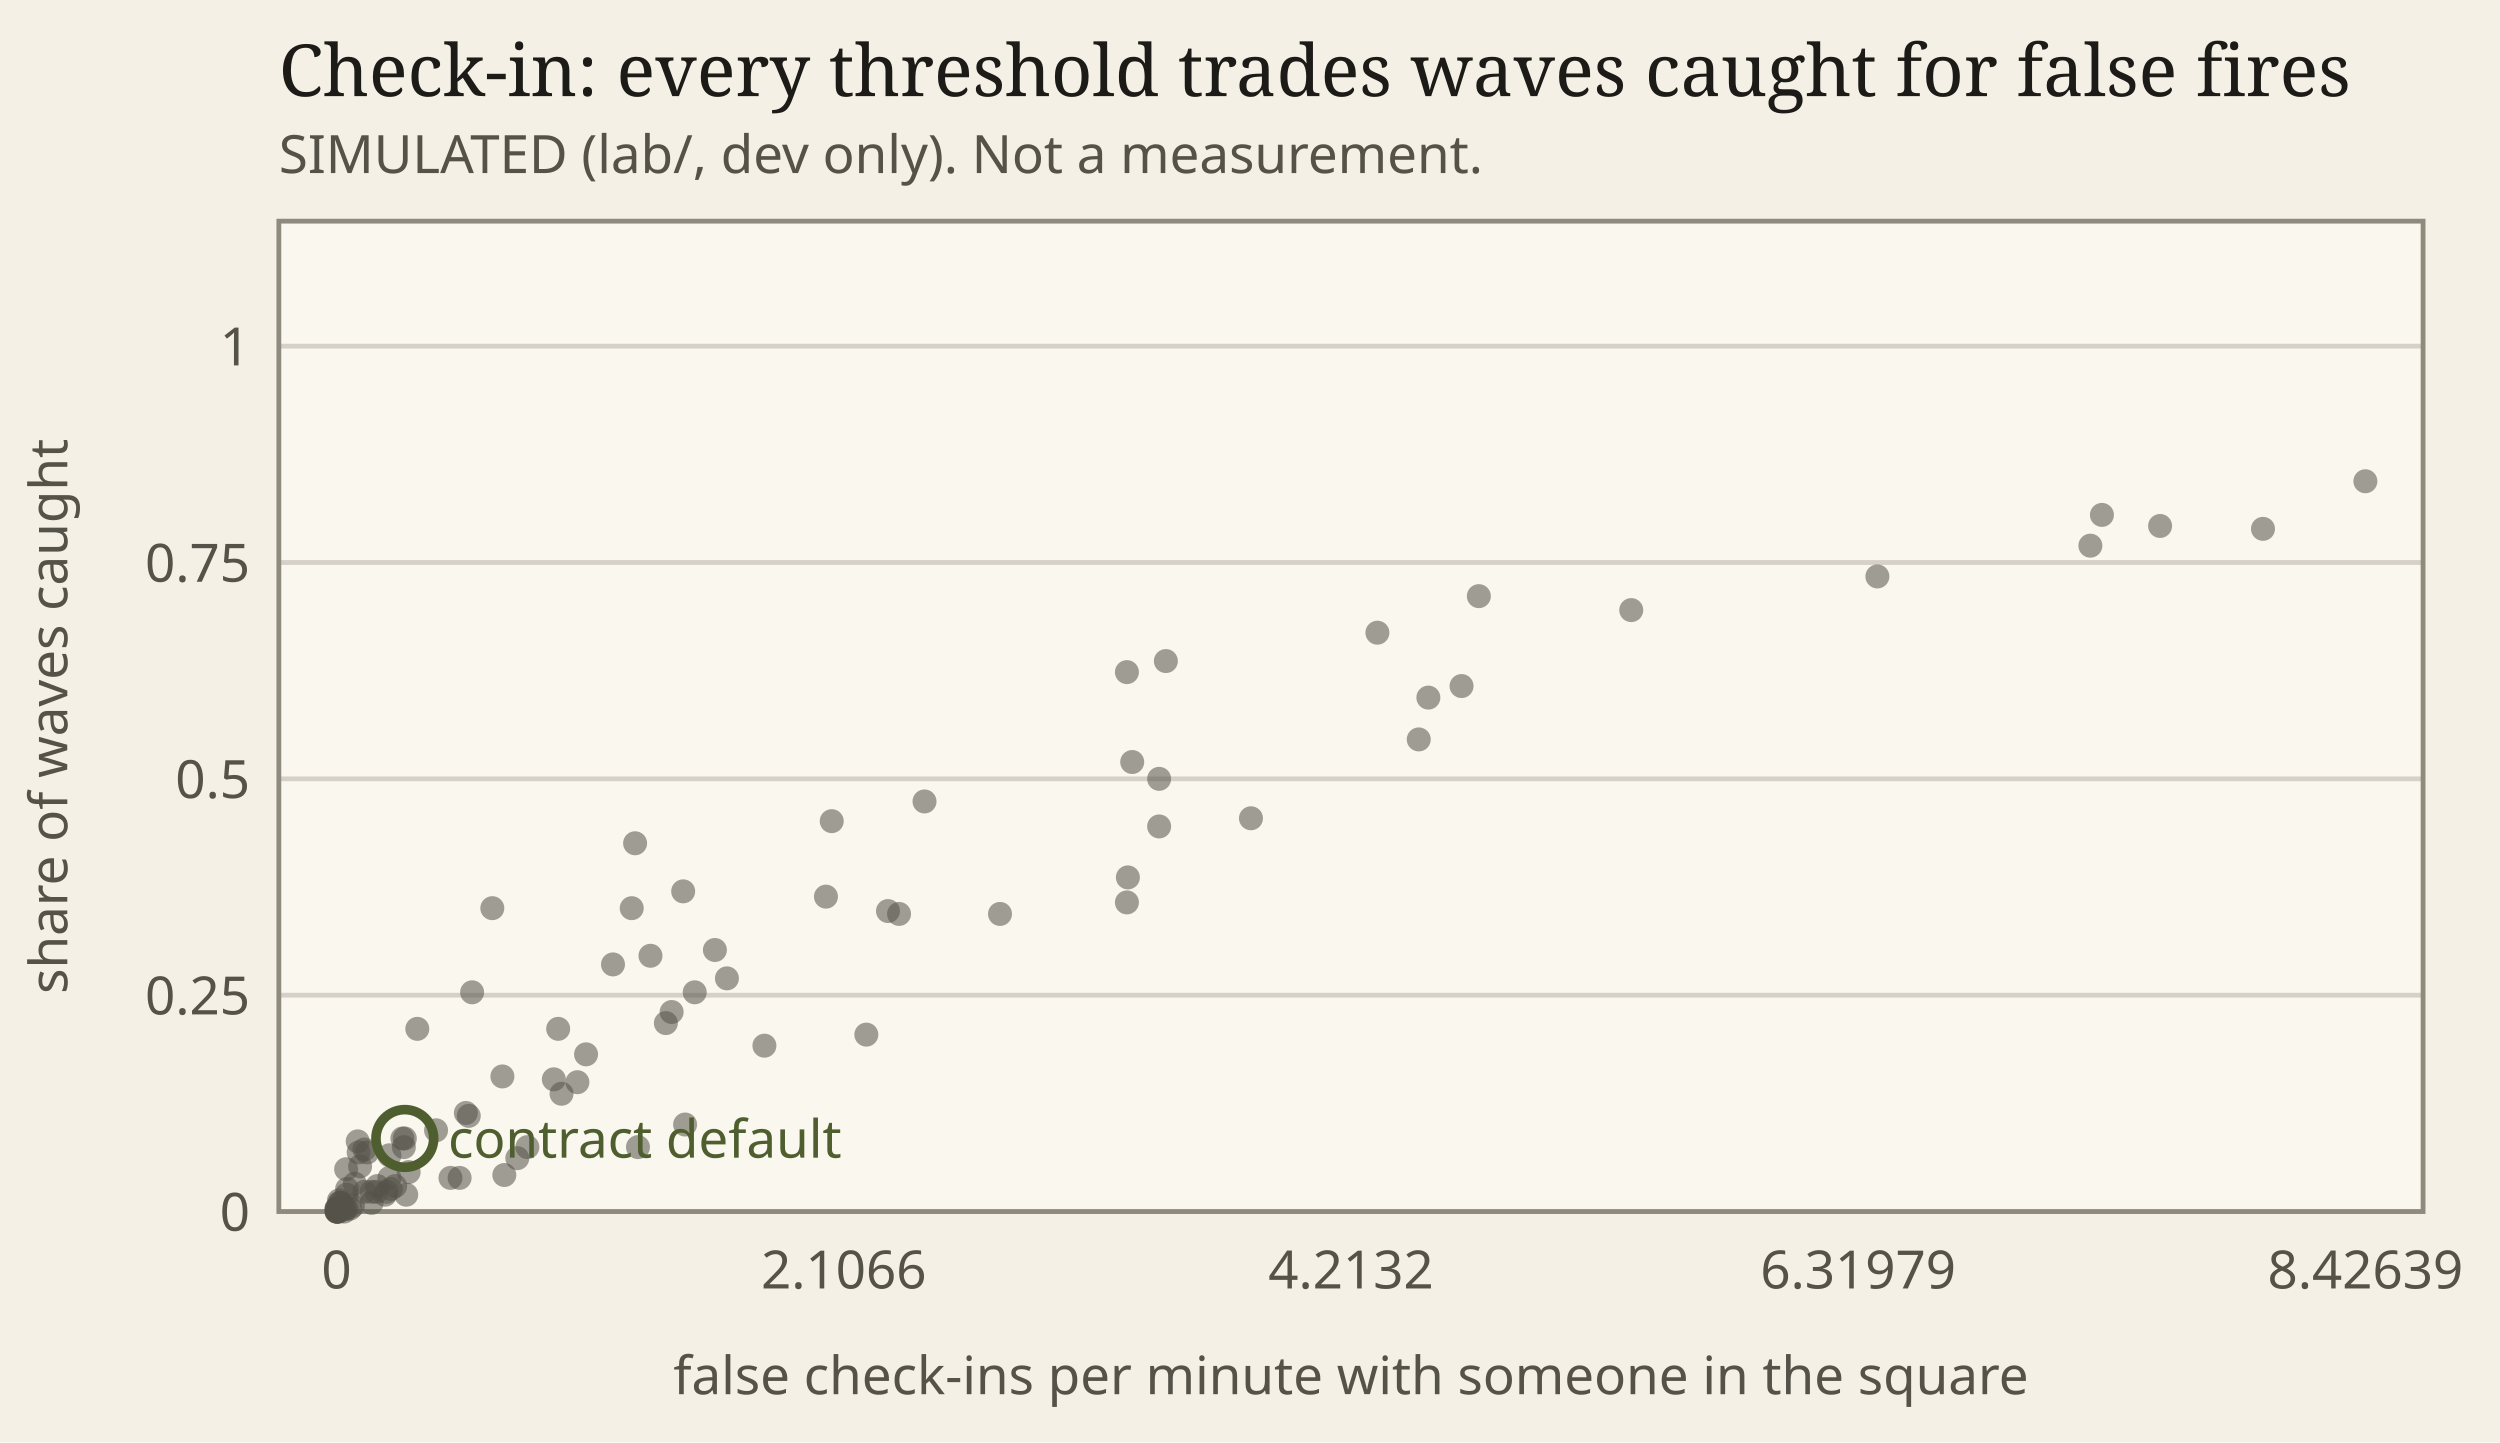
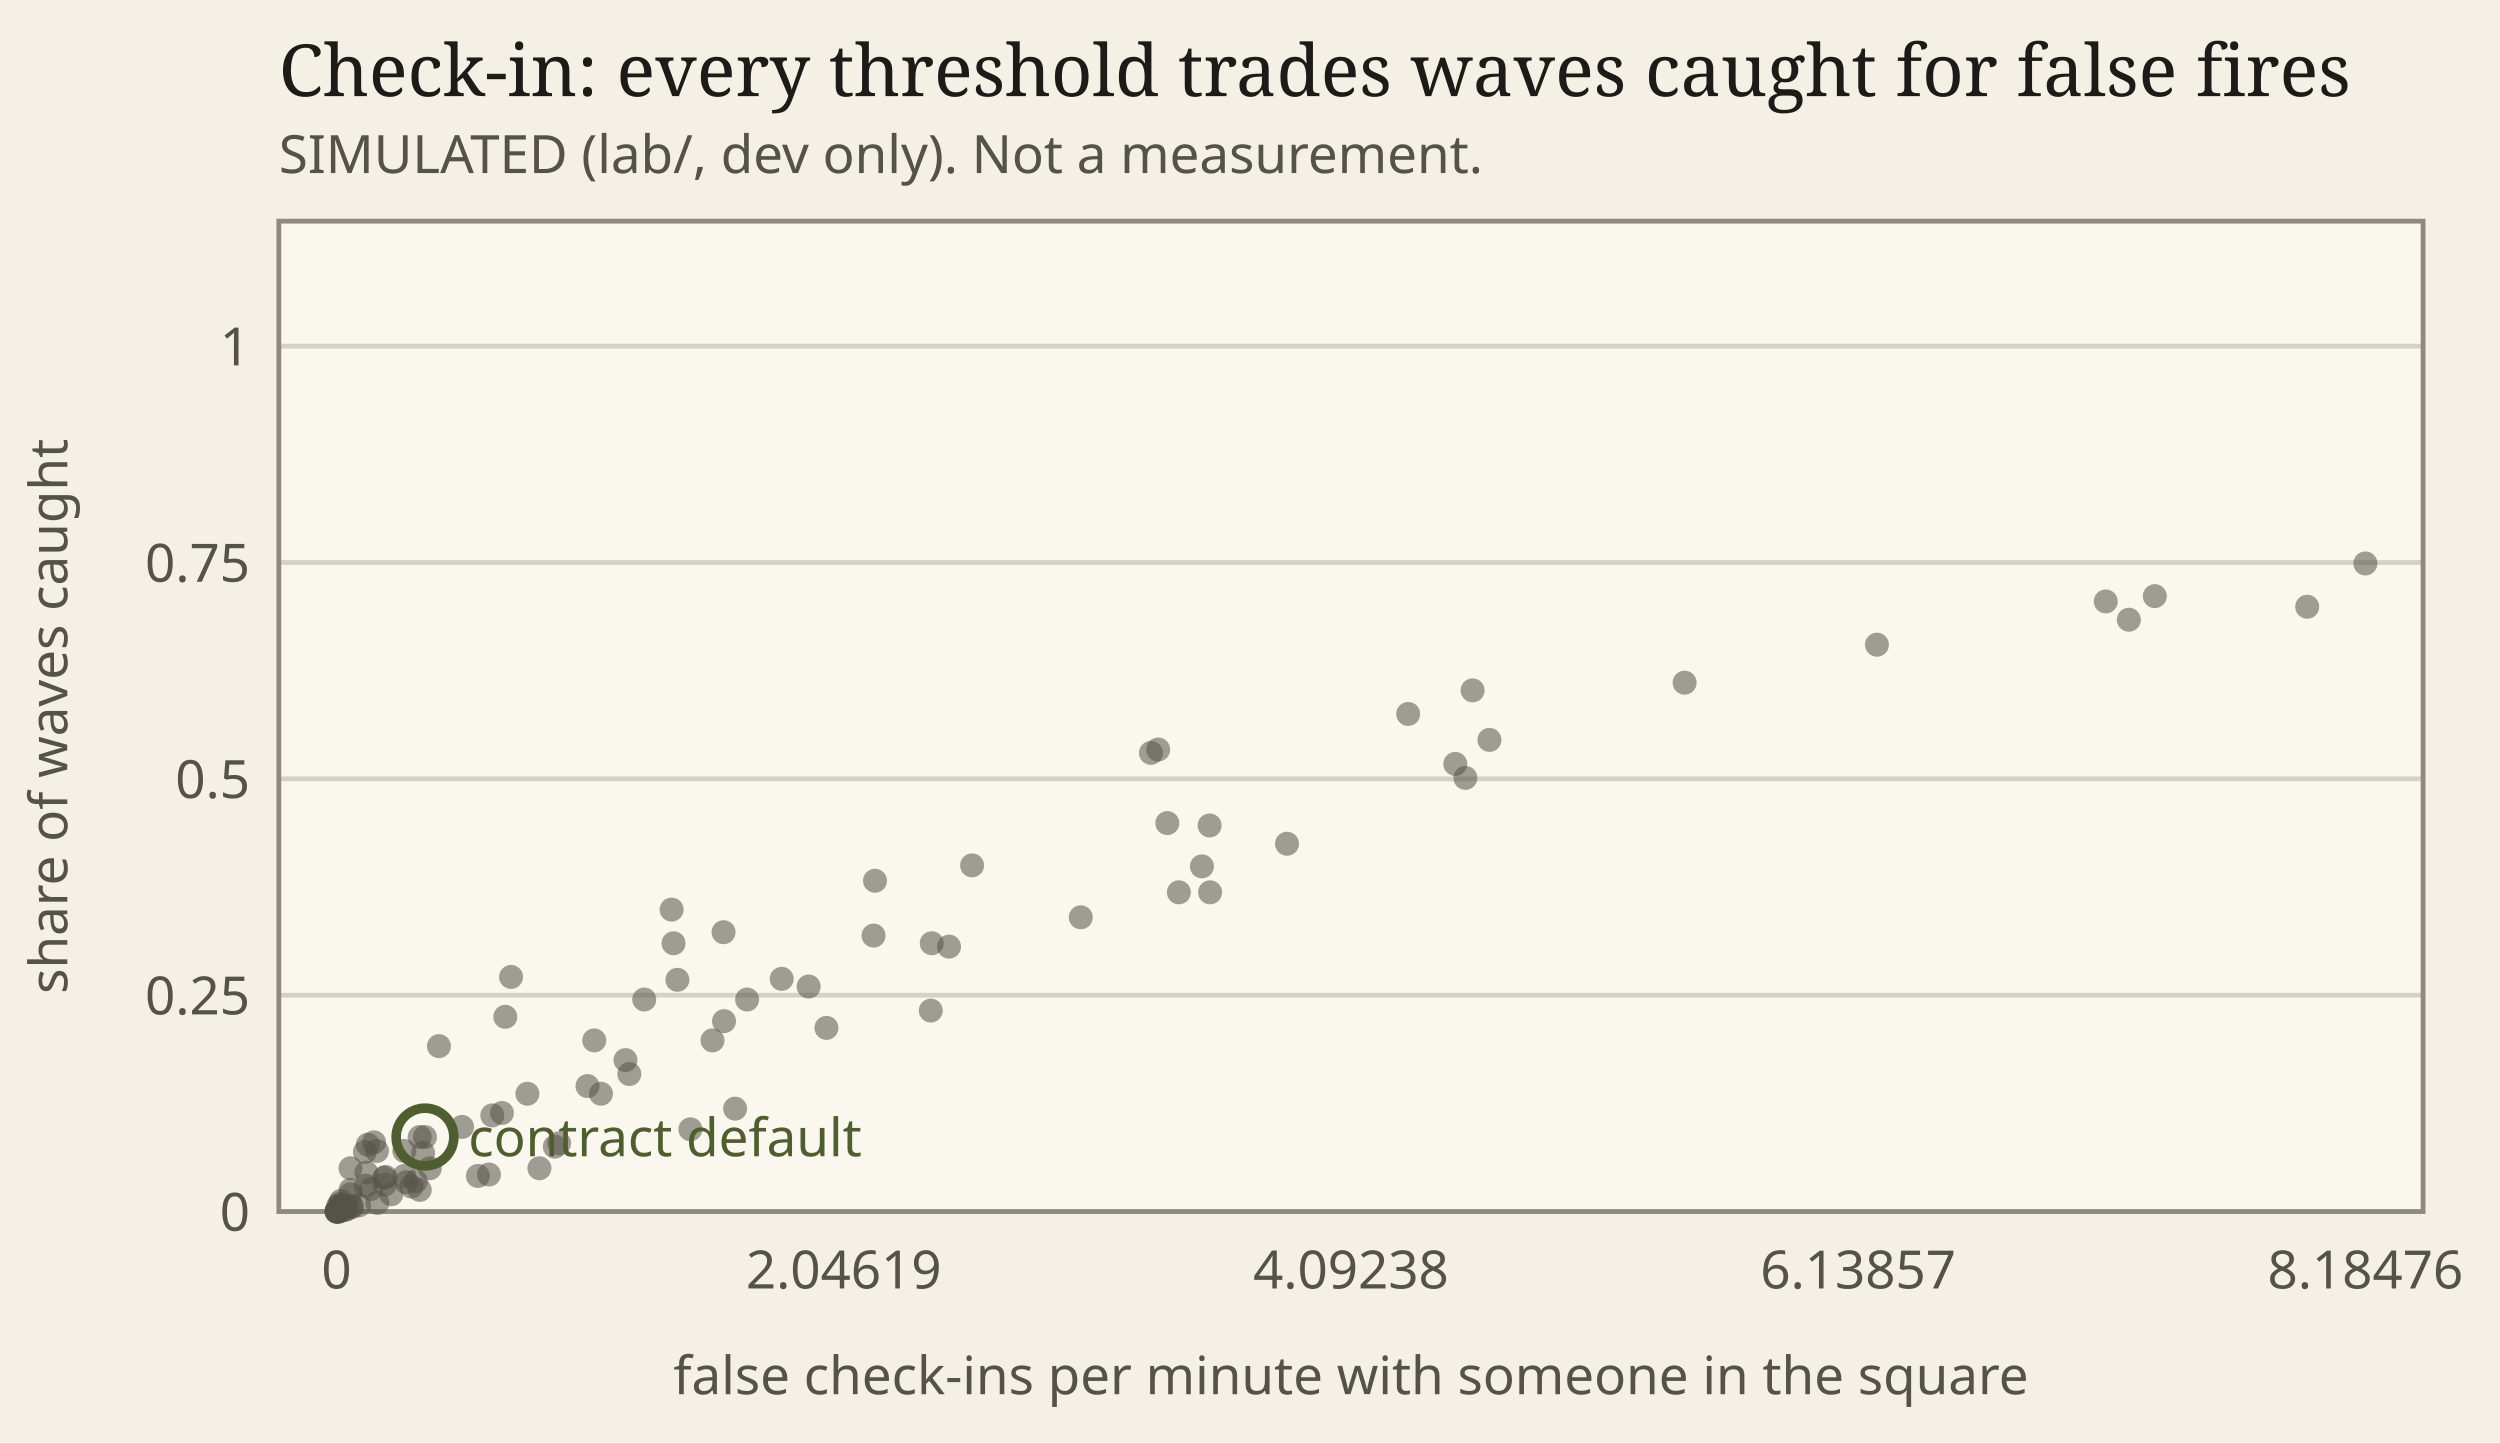
<svg xmlns="http://www.w3.org/2000/svg" width="520" height="300" viewBox="0 0 520 300" font-family="Hanken Grotesk, sans-serif" font-size="11" fill="#1C1B17">
  <rect width="520" height="300" fill="#F4F0E6" />
  <rect x="58" y="46" width="446" height="206" fill="#FAF7EF" stroke="#8F8A7E" />
  <text x="58" y="20" font-family="Newsreader, serif" font-size="15">Check-in: every threshold trades waves caught for false fires</text>
  <text x="58" y="36" fill="#55524A">SIMULATED (lab/, dev only). Not a measurement.</text>
  <text x="281" y="290" text-anchor="middle" fill="#55524A">false check-ins per minute with someone in the square</text>
  <text transform="translate(14 149) rotate(-90)" text-anchor="middle" fill="#55524A">share of waves caught</text>
  <line x1="58" x2="504" y1="252.0" y2="252.0" stroke="#8F8A7E" stroke-opacity="0.35" />
  <text x="52" y="256.0" text-anchor="end" fill="#55524A">0</text>
  <line x1="58" x2="504" y1="207.0" y2="207.0" stroke="#8F8A7E" stroke-opacity="0.35" />
  <text x="52" y="211.0" text-anchor="end" fill="#55524A">0.25</text>
  <line x1="58" x2="504" y1="162.0" y2="162.0" stroke="#8F8A7E" stroke-opacity="0.35" />
  <text x="52" y="166.0" text-anchor="end" fill="#55524A">0.5</text>
  <line x1="58" x2="504" y1="117.0" y2="117.0" stroke="#8F8A7E" stroke-opacity="0.35" />
  <text x="52" y="121.0" text-anchor="end" fill="#55524A">0.75</text>
  <line x1="58" x2="504" y1="72.0" y2="72.0" stroke="#8F8A7E" stroke-opacity="0.35" />
  <text x="52" y="76.0" text-anchor="end" fill="#55524A">1</text>
  <text x="70.0" y="268" text-anchor="middle" fill="#55524A">0</text>
-   <text x="175.5" y="268" text-anchor="middle" fill="#55524A">2.1066</text>
-   <text x="281.0" y="268" text-anchor="middle" fill="#55524A">4.2132</text>
-   <text x="386.5" y="268" text-anchor="middle" fill="#55524A">6.31979</text>
-   <text x="492.0" y="268" text-anchor="middle" fill="#55524A">8.42639</text>
-   <circle cx="339.3" cy="126.9" r="2.5" fill="#55524A" fill-opacity="0.55" />
-   <circle cx="434.8" cy="113.5" r="2.5" fill="#55524A" fill-opacity="0.55" />
-   <circle cx="470.7" cy="110.0" r="2.5" fill="#55524A" fill-opacity="0.55" />
-   <circle cx="304.0" cy="142.7" r="2.5" fill="#55524A" fill-opacity="0.55" />
-   <circle cx="437.2" cy="107.1" r="2.5" fill="#55524A" fill-opacity="0.55" />
-   <circle cx="492.0" cy="100.1" r="2.5" fill="#55524A" fill-opacity="0.55" />
-   <circle cx="260.2" cy="170.2" r="2.5" fill="#55524A" fill-opacity="0.55" />
-   <circle cx="390.5" cy="119.9" r="2.5" fill="#55524A" fill-opacity="0.55" />
-   <circle cx="449.3" cy="109.4" r="2.5" fill="#55524A" fill-opacity="0.55" />
-   <circle cx="131.4" cy="188.9" r="2.5" fill="#55524A" fill-opacity="0.55" />
-   <circle cx="173.0" cy="170.8" r="2.5" fill="#55524A" fill-opacity="0.55" />
-   <circle cx="192.3" cy="166.7" r="2.5" fill="#55524A" fill-opacity="0.55" />
-   <circle cx="142.1" cy="185.4" r="2.5" fill="#55524A" fill-opacity="0.55" />
-   <circle cx="234.4" cy="139.8" r="2.5" fill="#55524A" fill-opacity="0.55" />
-   <circle cx="286.5" cy="131.6" r="2.5" fill="#55524A" fill-opacity="0.55" />
-   <circle cx="135.3" cy="198.8" r="2.5" fill="#55524A" fill-opacity="0.55" />
-   <circle cx="242.5" cy="137.5" r="2.5" fill="#55524A" fill-opacity="0.55" />
-   <circle cx="307.6" cy="124.0" r="2.5" fill="#55524A" fill-opacity="0.55" />
-   <circle cx="72.0" cy="243.2" r="2.5" fill="#55524A" fill-opacity="0.55" />
-   <circle cx="74.6" cy="239.7" r="2.5" fill="#55524A" fill-opacity="0.55" />
-   <circle cx="76.4" cy="239.7" r="2.5" fill="#55524A" fill-opacity="0.55" />
-   <circle cx="74.4" cy="237.4" r="2.5" fill="#55524A" fill-opacity="0.55" />
-   <circle cx="86.8" cy="214.0" r="2.5" fill="#55524A" fill-opacity="0.55" />
-   <circle cx="98.2" cy="206.4" r="2.5" fill="#55524A" fill-opacity="0.55" />
-   <circle cx="75.8" cy="239.1" r="2.5" fill="#55524A" fill-opacity="0.55" />
-   <circle cx="102.4" cy="188.9" r="2.5" fill="#55524A" fill-opacity="0.55" />
-   <circle cx="132.1" cy="175.4" r="2.5" fill="#55524A" fill-opacity="0.55" />
-   <circle cx="151.2" cy="203.5" r="2.5" fill="#55524A" fill-opacity="0.55" />
-   <circle cx="208.0" cy="190.1" r="2.5" fill="#55524A" fill-opacity="0.55" />
-   <circle cx="234.4" cy="187.7" r="2.5" fill="#55524A" fill-opacity="0.55" />
-   <circle cx="148.7" cy="197.6" r="2.5" fill="#55524A" fill-opacity="0.55" />
-   <circle cx="241.1" cy="162.0" r="2.5" fill="#55524A" fill-opacity="0.55" />
-   <circle cx="295.1" cy="153.8" r="2.5" fill="#55524A" fill-opacity="0.55" />
-   <circle cx="139.7" cy="210.5" r="2.5" fill="#55524A" fill-opacity="0.55" />
-   <circle cx="235.5" cy="158.5" r="2.5" fill="#55524A" fill-opacity="0.55" />
-   <circle cx="297.1" cy="145.1" r="2.5" fill="#55524A" fill-opacity="0.55" />
-   <circle cx="81.0" cy="240.3" r="2.5" fill="#55524A" fill-opacity="0.55" />
-   <circle cx="90.7" cy="235.1" r="2.5" fill="#55524A" fill-opacity="0.55" />
-   <circle cx="97.5" cy="232.1" r="2.5" fill="#55524A" fill-opacity="0.55" />
-   <circle cx="84.2" cy="236.8" r="2.5" fill="#55524A" fill-opacity="0.55" />
-   <circle cx="116.1" cy="214.0" r="2.5" fill="#55524A" fill-opacity="0.55" />
-   <circle cx="144.5" cy="206.4" r="2.5" fill="#55524A" fill-opacity="0.55" />
-   <circle cx="83.7" cy="236.8" r="2.5" fill="#55524A" fill-opacity="0.55" />
-   <circle cx="127.5" cy="200.6" r="2.5" fill="#55524A" fill-opacity="0.55" />
-   <circle cx="171.8" cy="186.5" r="2.5" fill="#55524A" fill-opacity="0.55" />
-   <circle cx="70.4" cy="251.4" r="2.5" fill="#55524A" fill-opacity="0.55" />
-   <circle cx="70.8" cy="250.2" r="2.5" fill="#55524A" fill-opacity="0.55" />
-   <circle cx="71.0" cy="250.2" r="2.5" fill="#55524A" fill-opacity="0.55" />
-   <circle cx="70.6" cy="250.2" r="2.5" fill="#55524A" fill-opacity="0.55" />
-   <circle cx="72.2" cy="247.3" r="2.5" fill="#55524A" fill-opacity="0.55" />
-   <circle cx="73.8" cy="246.2" r="2.5" fill="#55524A" fill-opacity="0.55" />
-   <circle cx="70.5" cy="249.7" r="2.5" fill="#55524A" fill-opacity="0.55" />
-   <circle cx="74.9" cy="242.6" r="2.5" fill="#55524A" fill-opacity="0.55" />
-   <circle cx="84.0" cy="238.6" r="2.5" fill="#55524A" fill-opacity="0.55" />
-   <circle cx="120.1" cy="225.1" r="2.5" fill="#55524A" fill-opacity="0.55" />
-   <circle cx="159.0" cy="217.5" r="2.5" fill="#55524A" fill-opacity="0.55" />
-   <circle cx="180.2" cy="215.2" r="2.5" fill="#55524A" fill-opacity="0.55" />
-   <circle cx="121.9" cy="219.3" r="2.5" fill="#55524A" fill-opacity="0.55" />
-   <circle cx="187.0" cy="190.1" r="2.5" fill="#55524A" fill-opacity="0.55" />
-   <circle cx="234.6" cy="182.5" r="2.5" fill="#55524A" fill-opacity="0.55" />
-   <circle cx="115.2" cy="224.5" r="2.5" fill="#55524A" fill-opacity="0.55" />
-   <circle cx="184.7" cy="189.5" r="2.5" fill="#55524A" fill-opacity="0.55" />
-   <circle cx="241.1" cy="171.9" r="2.5" fill="#55524A" fill-opacity="0.55" />
-   <circle cx="75.8" cy="247.9" r="2.5" fill="#55524A" fill-opacity="0.55" />
-   <circle cx="81.0" cy="245.0" r="2.5" fill="#55524A" fill-opacity="0.55" />
-   <circle cx="85.0" cy="243.8" r="2.5" fill="#55524A" fill-opacity="0.55" />
-   <circle cx="78.5" cy="246.7" r="2.5" fill="#55524A" fill-opacity="0.55" />
-   <circle cx="96.9" cy="231.5" r="2.5" fill="#55524A" fill-opacity="0.55" />
-   <circle cx="116.8" cy="227.5" r="2.5" fill="#55524A" fill-opacity="0.55" />
-   <circle cx="78.3" cy="247.9" r="2.5" fill="#55524A" fill-opacity="0.55" />
-   <circle cx="104.5" cy="223.9" r="2.5" fill="#55524A" fill-opacity="0.55" />
-   <circle cx="138.5" cy="212.8" r="2.5" fill="#55524A" fill-opacity="0.55" />
-   <circle cx="70.0" cy="251.4" r="2.5" fill="#55524A" fill-opacity="0.55" />
-   <circle cx="70.2" cy="251.4" r="2.5" fill="#55524A" fill-opacity="0.55" />
-   <circle cx="70.3" cy="251.4" r="2.5" fill="#55524A" fill-opacity="0.55" />
-   <circle cx="70.1" cy="251.4" r="2.5" fill="#55524A" fill-opacity="0.55" />
-   <circle cx="71.0" cy="251.4" r="2.5" fill="#55524A" fill-opacity="0.55" />
-   <circle cx="72.1" cy="251.4" r="2.5" fill="#55524A" fill-opacity="0.55" />
-   <circle cx="70.0" cy="251.4" r="2.5" fill="#55524A" fill-opacity="0.55" />
-   <circle cx="72.1" cy="248.5" r="2.5" fill="#55524A" fill-opacity="0.55" />
-   <circle cx="77.3" cy="247.9" r="2.5" fill="#55524A" fill-opacity="0.55" />
-   <circle cx="81.3" cy="247.3" r="2.5" fill="#55524A" fill-opacity="0.55" />
-   <circle cx="95.6" cy="245.0" r="2.5" fill="#55524A" fill-opacity="0.55" />
-   <circle cx="104.9" cy="244.4" r="2.5" fill="#55524A" fill-opacity="0.55" />
-   <circle cx="82.2" cy="246.7" r="2.5" fill="#55524A" fill-opacity="0.55" />
-   <circle cx="107.6" cy="240.9" r="2.5" fill="#55524A" fill-opacity="0.55" />
-   <circle cx="132.7" cy="238.6" r="2.5" fill="#55524A" fill-opacity="0.55" />
-   <circle cx="80.4" cy="247.9" r="2.5" fill="#55524A" fill-opacity="0.55" />
-   <circle cx="109.7" cy="238.6" r="2.5" fill="#55524A" fill-opacity="0.55" />
-   <circle cx="142.5" cy="233.9" r="2.5" fill="#55524A" fill-opacity="0.55" />
-   <circle cx="71.3" cy="251.4" r="2.5" fill="#55524A" fill-opacity="0.55" />
-   <circle cx="72.8" cy="251.4" r="2.5" fill="#55524A" fill-opacity="0.55" />
-   <circle cx="73.4" cy="250.8" r="2.5" fill="#55524A" fill-opacity="0.55" />
-   <circle cx="71.8" cy="251.4" r="2.5" fill="#55524A" fill-opacity="0.55" />
-   <circle cx="77.3" cy="250.2" r="2.5" fill="#55524A" fill-opacity="0.55" />
-   <circle cx="84.5" cy="248.5" r="2.5" fill="#55524A" fill-opacity="0.55" />
-   <circle cx="71.6" cy="252.0" r="2.5" fill="#55524A" fill-opacity="0.55" />
-   <circle cx="80.1" cy="248.5" r="2.5" fill="#55524A" fill-opacity="0.55" />
-   <circle cx="93.7" cy="245.0" r="2.5" fill="#55524A" fill-opacity="0.55" />
+   <text x="175.5" y="268" text-anchor="middle" fill="#55524A">2.04619</text>
+   <text x="281.0" y="268" text-anchor="middle" fill="#55524A">4.09238</text>
+   <text x="386.5" y="268" text-anchor="middle" fill="#55524A">6.13857</text>
+   <text x="492.0" y="268" text-anchor="middle" fill="#55524A">8.18476</text>
+   <circle cx="350.4" cy="142.0" r="2.5" fill="#55524A" fill-opacity="0.55" />
+   <circle cx="442.8" cy="128.9" r="2.5" fill="#55524A" fill-opacity="0.55" />
+   <circle cx="479.9" cy="126.2" r="2.5" fill="#55524A" fill-opacity="0.55" />
+   <circle cx="309.8" cy="153.9" r="2.5" fill="#55524A" fill-opacity="0.55" />
+   <circle cx="438.0" cy="125.1" r="2.5" fill="#55524A" fill-opacity="0.55" />
+   <circle cx="492.0" cy="117.2" r="2.5" fill="#55524A" fill-opacity="0.55" />
+   <circle cx="267.7" cy="175.5" r="2.5" fill="#55524A" fill-opacity="0.55" />
+   <circle cx="390.4" cy="134.1" r="2.5" fill="#55524A" fill-opacity="0.55" />
+   <circle cx="448.2" cy="124.0" r="2.5" fill="#55524A" fill-opacity="0.55" />
+   <circle cx="140.1" cy="196.2" r="2.5" fill="#55524A" fill-opacity="0.55" />
+   <circle cx="182.0" cy="183.2" r="2.5" fill="#55524A" fill-opacity="0.55" />
+   <circle cx="202.2" cy="180.0" r="2.5" fill="#55524A" fill-opacity="0.55" />
+   <circle cx="150.5" cy="193.9" r="2.5" fill="#55524A" fill-opacity="0.55" />
+   <circle cx="239.4" cy="156.6" r="2.5" fill="#55524A" fill-opacity="0.55" />
+   <circle cx="292.9" cy="148.5" r="2.5" fill="#55524A" fill-opacity="0.55" />
+   <circle cx="140.9" cy="203.8" r="2.5" fill="#55524A" fill-opacity="0.55" />
+   <circle cx="240.9" cy="155.9" r="2.5" fill="#55524A" fill-opacity="0.55" />
+   <circle cx="306.3" cy="143.6" r="2.5" fill="#55524A" fill-opacity="0.55" />
+   <circle cx="72.9" cy="243.0" r="2.5" fill="#55524A" fill-opacity="0.55" />
+   <circle cx="75.9" cy="239.6" r="2.5" fill="#55524A" fill-opacity="0.55" />
+   <circle cx="78.4" cy="239.4" r="2.5" fill="#55524A" fill-opacity="0.55" />
+   <circle cx="76.5" cy="238.1" r="2.5" fill="#55524A" fill-opacity="0.55" />
+   <circle cx="91.3" cy="217.6" r="2.5" fill="#55524A" fill-opacity="0.55" />
+   <circle cx="105.1" cy="211.5" r="2.5" fill="#55524A" fill-opacity="0.55" />
+   <circle cx="77.8" cy="237.6" r="2.5" fill="#55524A" fill-opacity="0.55" />
+   <circle cx="106.3" cy="203.2" r="2.5" fill="#55524A" fill-opacity="0.55" />
+   <circle cx="139.7" cy="189.2" r="2.5" fill="#55524A" fill-opacity="0.55" />
+   <circle cx="168.2" cy="205.2" r="2.5" fill="#55524A" fill-opacity="0.55" />
+   <circle cx="224.8" cy="190.8" r="2.5" fill="#55524A" fill-opacity="0.55" />
+   <circle cx="251.7" cy="185.6" r="2.5" fill="#55524A" fill-opacity="0.55" />
+   <circle cx="162.6" cy="203.6" r="2.5" fill="#55524A" fill-opacity="0.55" />
+   <circle cx="251.6" cy="171.7" r="2.5" fill="#55524A" fill-opacity="0.55" />
+   <circle cx="304.8" cy="161.8" r="2.5" fill="#55524A" fill-opacity="0.55" />
+   <circle cx="150.6" cy="212.4" r="2.5" fill="#55524A" fill-opacity="0.55" />
+   <circle cx="242.8" cy="171.2" r="2.5" fill="#55524A" fill-opacity="0.55" />
+   <circle cx="302.7" cy="158.9" r="2.5" fill="#55524A" fill-opacity="0.55" />
+   <circle cx="84.1" cy="239.4" r="2.5" fill="#55524A" fill-opacity="0.55" />
+   <circle cx="96.1" cy="234.4" r="2.5" fill="#55524A" fill-opacity="0.55" />
+   <circle cx="104.4" cy="231.5" r="2.5" fill="#55524A" fill-opacity="0.55" />
+   <circle cx="88.4" cy="236.5" r="2.5" fill="#55524A" fill-opacity="0.55" />
+   <circle cx="123.6" cy="216.4" r="2.5" fill="#55524A" fill-opacity="0.55" />
+   <circle cx="155.4" cy="207.9" r="2.5" fill="#55524A" fill-opacity="0.55" />
+   <circle cx="87.3" cy="236.5" r="2.5" fill="#55524A" fill-opacity="0.55" />
+   <circle cx="134.0" cy="207.9" r="2.5" fill="#55524A" fill-opacity="0.55" />
+   <circle cx="181.7" cy="194.6" r="2.5" fill="#55524A" fill-opacity="0.55" />
+   <circle cx="70.4" cy="251.6" r="2.5" fill="#55524A" fill-opacity="0.55" />
+   <circle cx="70.8" cy="250.7" r="2.5" fill="#55524A" fill-opacity="0.55" />
+   <circle cx="71.2" cy="250.7" r="2.5" fill="#55524A" fill-opacity="0.55" />
+   <circle cx="70.7" cy="250.4" r="2.5" fill="#55524A" fill-opacity="0.55" />
+   <circle cx="72.9" cy="247.5" r="2.5" fill="#55524A" fill-opacity="0.55" />
+   <circle cx="76.1" cy="246.6" r="2.5" fill="#55524A" fill-opacity="0.55" />
+   <circle cx="70.9" cy="249.8" r="2.5" fill="#55524A" fill-opacity="0.55" />
+   <circle cx="76.2" cy="243.9" r="2.5" fill="#55524A" fill-opacity="0.55" />
+   <circle cx="88.0" cy="239.8" r="2.5" fill="#55524A" fill-opacity="0.55" />
+   <circle cx="130.9" cy="223.4" r="2.5" fill="#55524A" fill-opacity="0.55" />
+   <circle cx="171.9" cy="213.8" r="2.5" fill="#55524A" fill-opacity="0.55" />
+   <circle cx="193.6" cy="210.2" r="2.5" fill="#55524A" fill-opacity="0.55" />
+   <circle cx="130.1" cy="220.5" r="2.5" fill="#55524A" fill-opacity="0.55" />
+   <circle cx="197.4" cy="196.9" r="2.5" fill="#55524A" fill-opacity="0.55" />
+   <circle cx="245.2" cy="185.6" r="2.5" fill="#55524A" fill-opacity="0.55" />
+   <circle cx="122.2" cy="225.9" r="2.5" fill="#55524A" fill-opacity="0.55" />
+   <circle cx="193.8" cy="196.2" r="2.5" fill="#55524A" fill-opacity="0.55" />
+   <circle cx="250.0" cy="180.2" r="2.5" fill="#55524A" fill-opacity="0.55" />
+   <circle cx="77.2" cy="247.3" r="2.5" fill="#55524A" fill-opacity="0.55" />
+   <circle cx="84.1" cy="244.6" r="2.5" fill="#55524A" fill-opacity="0.55" />
+   <circle cx="89.4" cy="243.0" r="2.5" fill="#55524A" fill-opacity="0.55" />
+   <circle cx="80.2" cy="244.8" r="2.5" fill="#55524A" fill-opacity="0.55" />
+   <circle cx="102.4" cy="232.0" r="2.5" fill="#55524A" fill-opacity="0.55" />
+   <circle cx="125.0" cy="227.5" r="2.5" fill="#55524A" fill-opacity="0.55" />
+   <circle cx="79.9" cy="245.0" r="2.5" fill="#55524A" fill-opacity="0.55" />
+   <circle cx="109.7" cy="227.5" r="2.5" fill="#55524A" fill-opacity="0.55" />
+   <circle cx="148.2" cy="216.4" r="2.5" fill="#55524A" fill-opacity="0.55" />
+   <circle cx="70.1" cy="251.8" r="2.5" fill="#55524A" fill-opacity="0.55" />
+   <circle cx="70.3" cy="251.6" r="2.5" fill="#55524A" fill-opacity="0.55" />
+   <circle cx="70.5" cy="251.6" r="2.5" fill="#55524A" fill-opacity="0.55" />
+   <circle cx="70.3" cy="251.6" r="2.5" fill="#55524A" fill-opacity="0.55" />
+   <circle cx="71.3" cy="250.9" r="2.5" fill="#55524A" fill-opacity="0.55" />
+   <circle cx="73.1" cy="250.9" r="2.5" fill="#55524A" fill-opacity="0.55" />
+   <circle cx="70.3" cy="250.9" r="2.5" fill="#55524A" fill-opacity="0.55" />
+   <circle cx="72.9" cy="248.4" r="2.5" fill="#55524A" fill-opacity="0.55" />
+   <circle cx="80.0" cy="246.4" r="2.5" fill="#55524A" fill-opacity="0.55" />
+   <circle cx="85.6" cy="246.8" r="2.5" fill="#55524A" fill-opacity="0.55" />
+   <circle cx="101.7" cy="244.3" r="2.5" fill="#55524A" fill-opacity="0.55" />
+   <circle cx="112.2" cy="243.0" r="2.5" fill="#55524A" fill-opacity="0.55" />
+   <circle cx="86.5" cy="245.7" r="2.5" fill="#55524A" fill-opacity="0.55" />
+   <circle cx="115.4" cy="238.5" r="2.5" fill="#55524A" fill-opacity="0.55" />
+   <circle cx="143.6" cy="234.9" r="2.5" fill="#55524A" fill-opacity="0.55" />
+   <circle cx="84.5" cy="245.9" r="2.5" fill="#55524A" fill-opacity="0.55" />
+   <circle cx="116.3" cy="237.8" r="2.5" fill="#55524A" fill-opacity="0.55" />
+   <circle cx="152.9" cy="230.6" r="2.5" fill="#55524A" fill-opacity="0.55" />
+   <circle cx="71.5" cy="251.3" r="2.5" fill="#55524A" fill-opacity="0.55" />
+   <circle cx="73.2" cy="251.1" r="2.5" fill="#55524A" fill-opacity="0.55" />
+   <circle cx="74.7" cy="250.7" r="2.5" fill="#55524A" fill-opacity="0.55" />
+   <circle cx="72.1" cy="251.1" r="2.5" fill="#55524A" fill-opacity="0.55" />
+   <circle cx="78.5" cy="250.2" r="2.5" fill="#55524A" fill-opacity="0.55" />
+   <circle cx="87.3" cy="247.5" r="2.5" fill="#55524A" fill-opacity="0.55" />
+   <circle cx="72.0" cy="251.6" r="2.5" fill="#55524A" fill-opacity="0.55" />
+   <circle cx="81.4" cy="248.4" r="2.5" fill="#55524A" fill-opacity="0.55" />
+   <circle cx="99.4" cy="244.6" r="2.5" fill="#55524A" fill-opacity="0.55" />
  <circle cx="70.0" cy="252.0" r="2.5" fill="#55524A" fill-opacity="0.55" />
-   <circle cx="70.1" cy="252.0" r="2.5" fill="#55524A" fill-opacity="0.55" />
+   <circle cx="70.0" cy="252.0" r="2.5" fill="#55524A" fill-opacity="0.55" />
  <circle cx="70.1" cy="252.0" r="2.5" fill="#55524A" fill-opacity="0.55" />
  <circle cx="70.0" cy="252.0" r="2.5" fill="#55524A" fill-opacity="0.55" />
  <circle cx="70.2" cy="252.0" r="2.5" fill="#55524A" fill-opacity="0.55" />
-   <circle cx="70.3" cy="252.0" r="2.5" fill="#55524A" fill-opacity="0.55" />
+   <circle cx="70.6" cy="252.0" r="2.5" fill="#55524A" fill-opacity="0.55" />
  <circle cx="70.1" cy="252.0" r="2.5" fill="#55524A" fill-opacity="0.55" />
  <circle cx="70.5" cy="252.0" r="2.5" fill="#55524A" fill-opacity="0.55" />
-   <circle cx="71.3" cy="251.4" r="2.5" fill="#55524A" fill-opacity="0.55" />
-   <circle cx="84.2" cy="236.8" r="6" fill="none" stroke="#4F5E2E" stroke-width="2" />
-   <text x="93.2" y="240.8" fill="#4F5E2E">contract default</text>
+   <circle cx="71.8" cy="251.6" r="2.5" fill="#55524A" fill-opacity="0.55" />
+   <circle cx="88.4" cy="236.5" r="6" fill="none" stroke="#4F5E2E" stroke-width="2" />
+   <text x="97.4" y="240.5" fill="#4F5E2E">contract default</text>
</svg>
